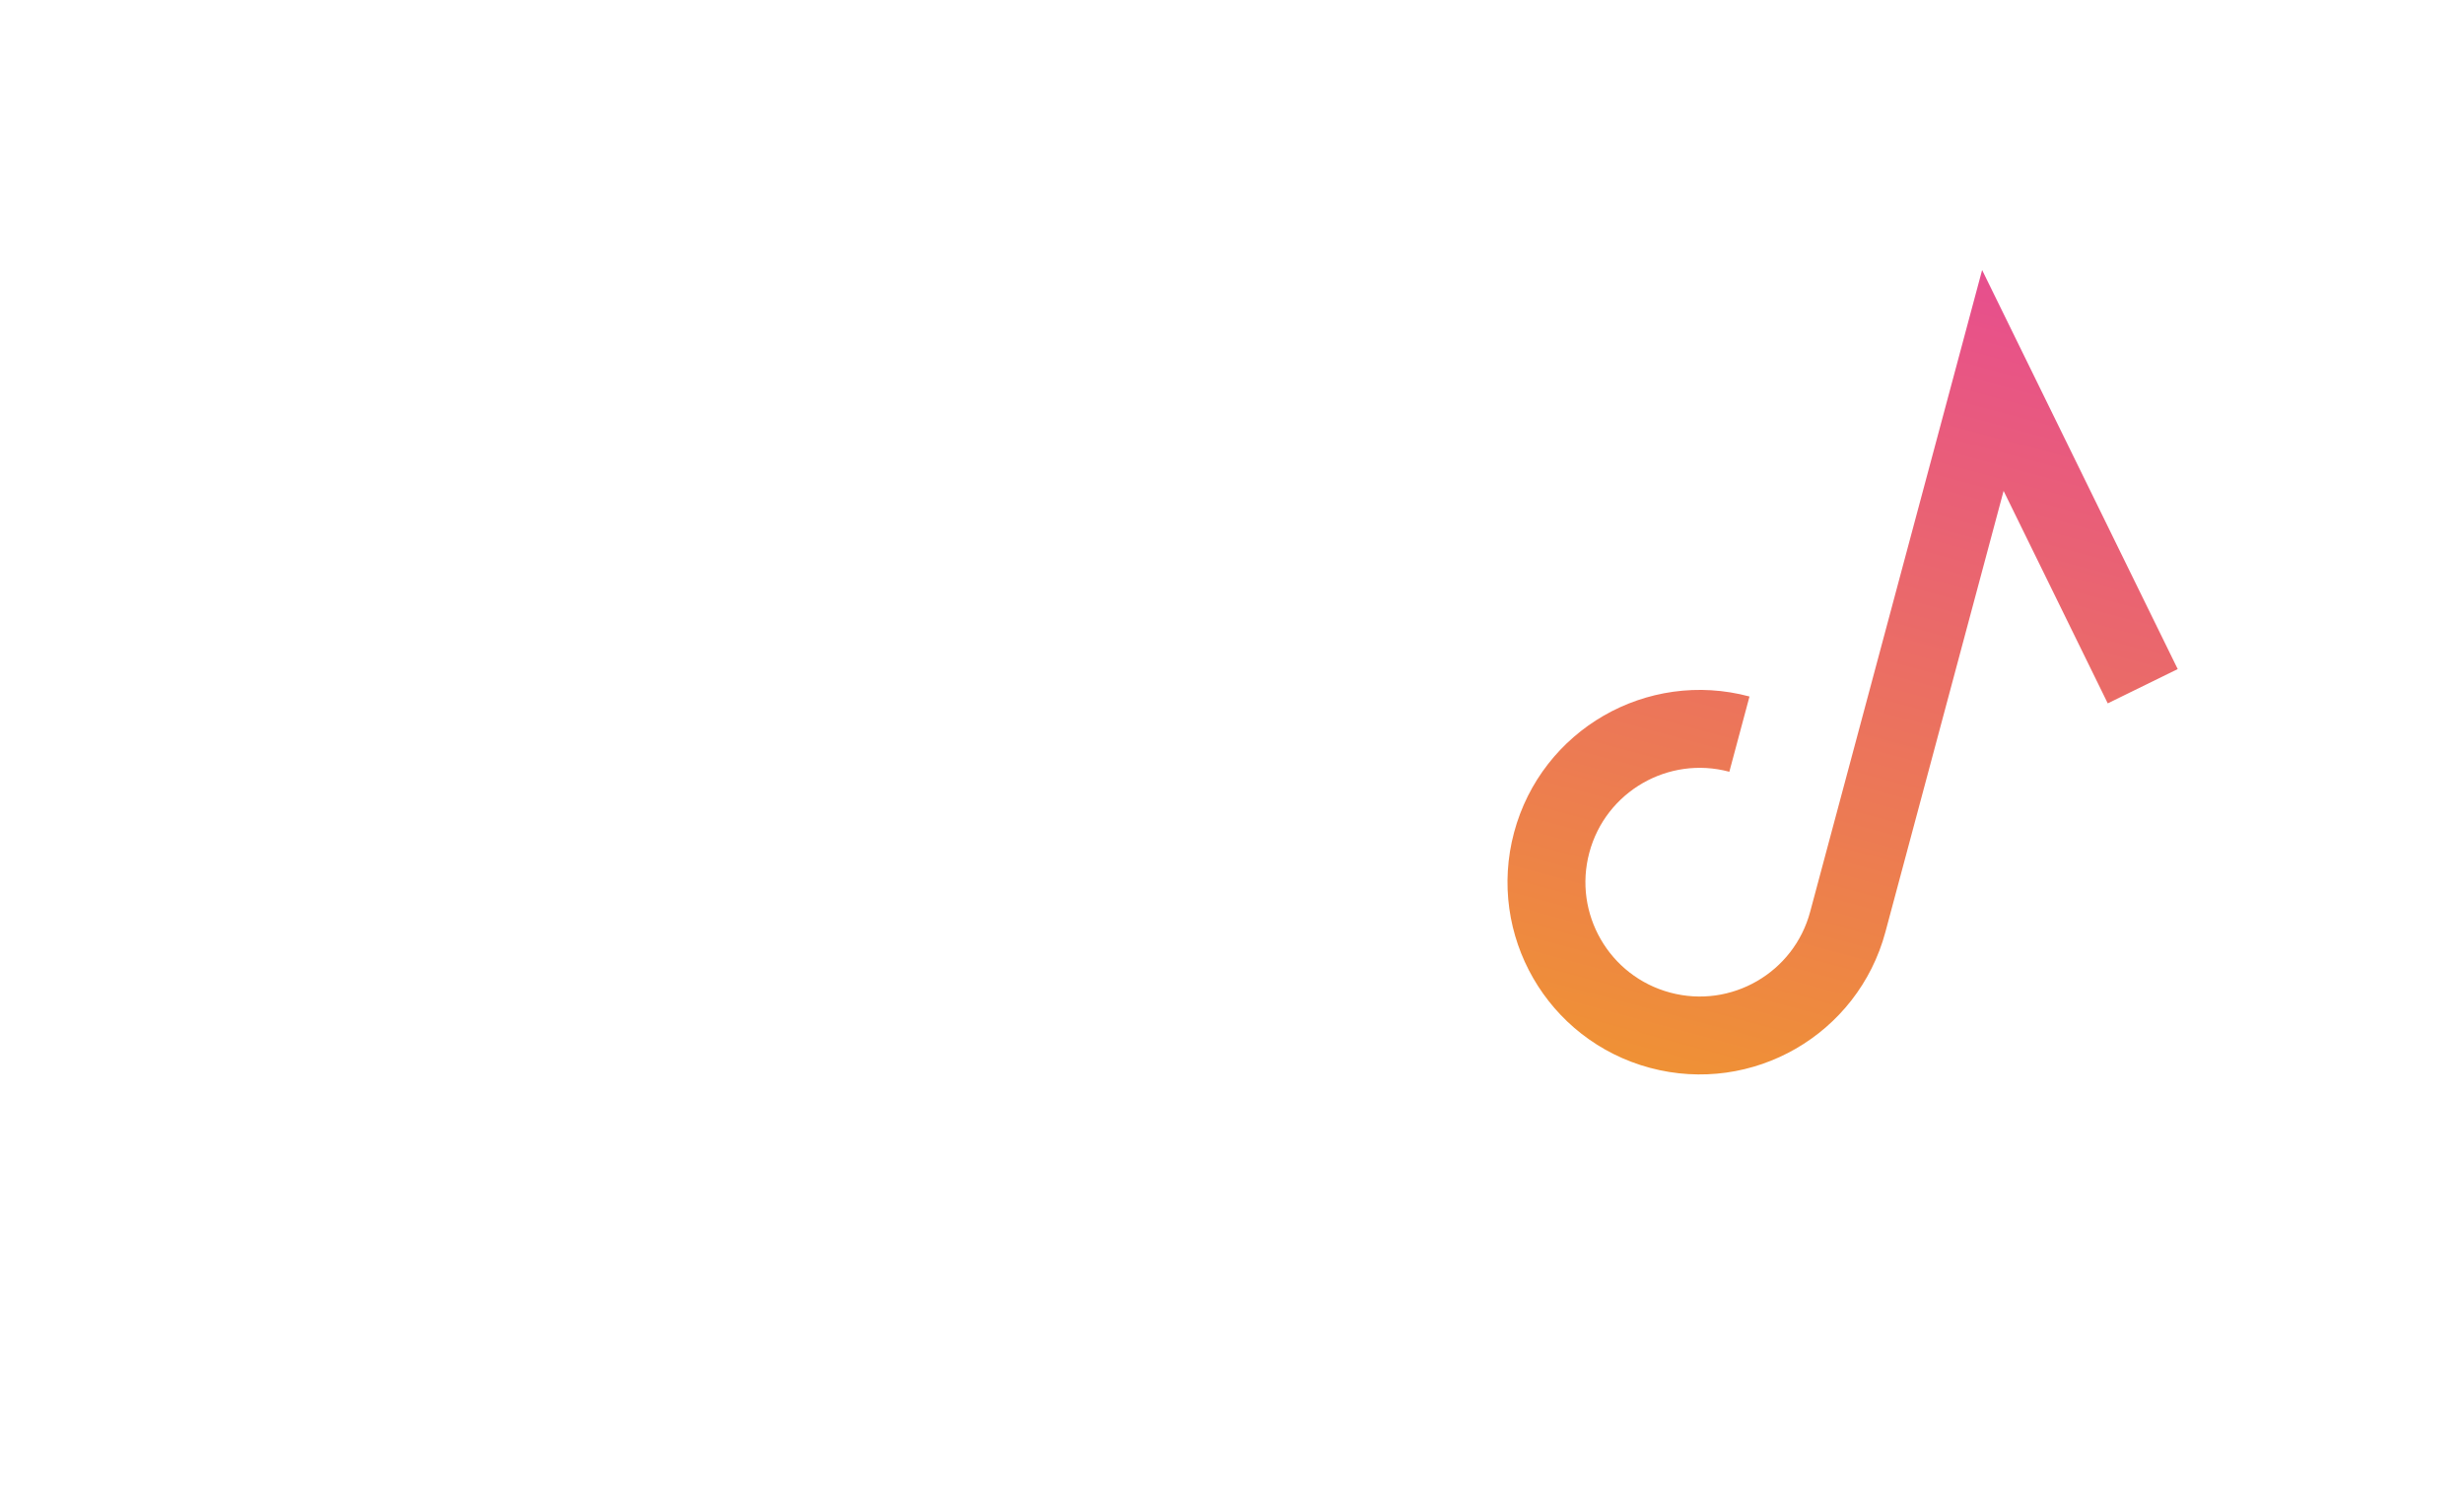
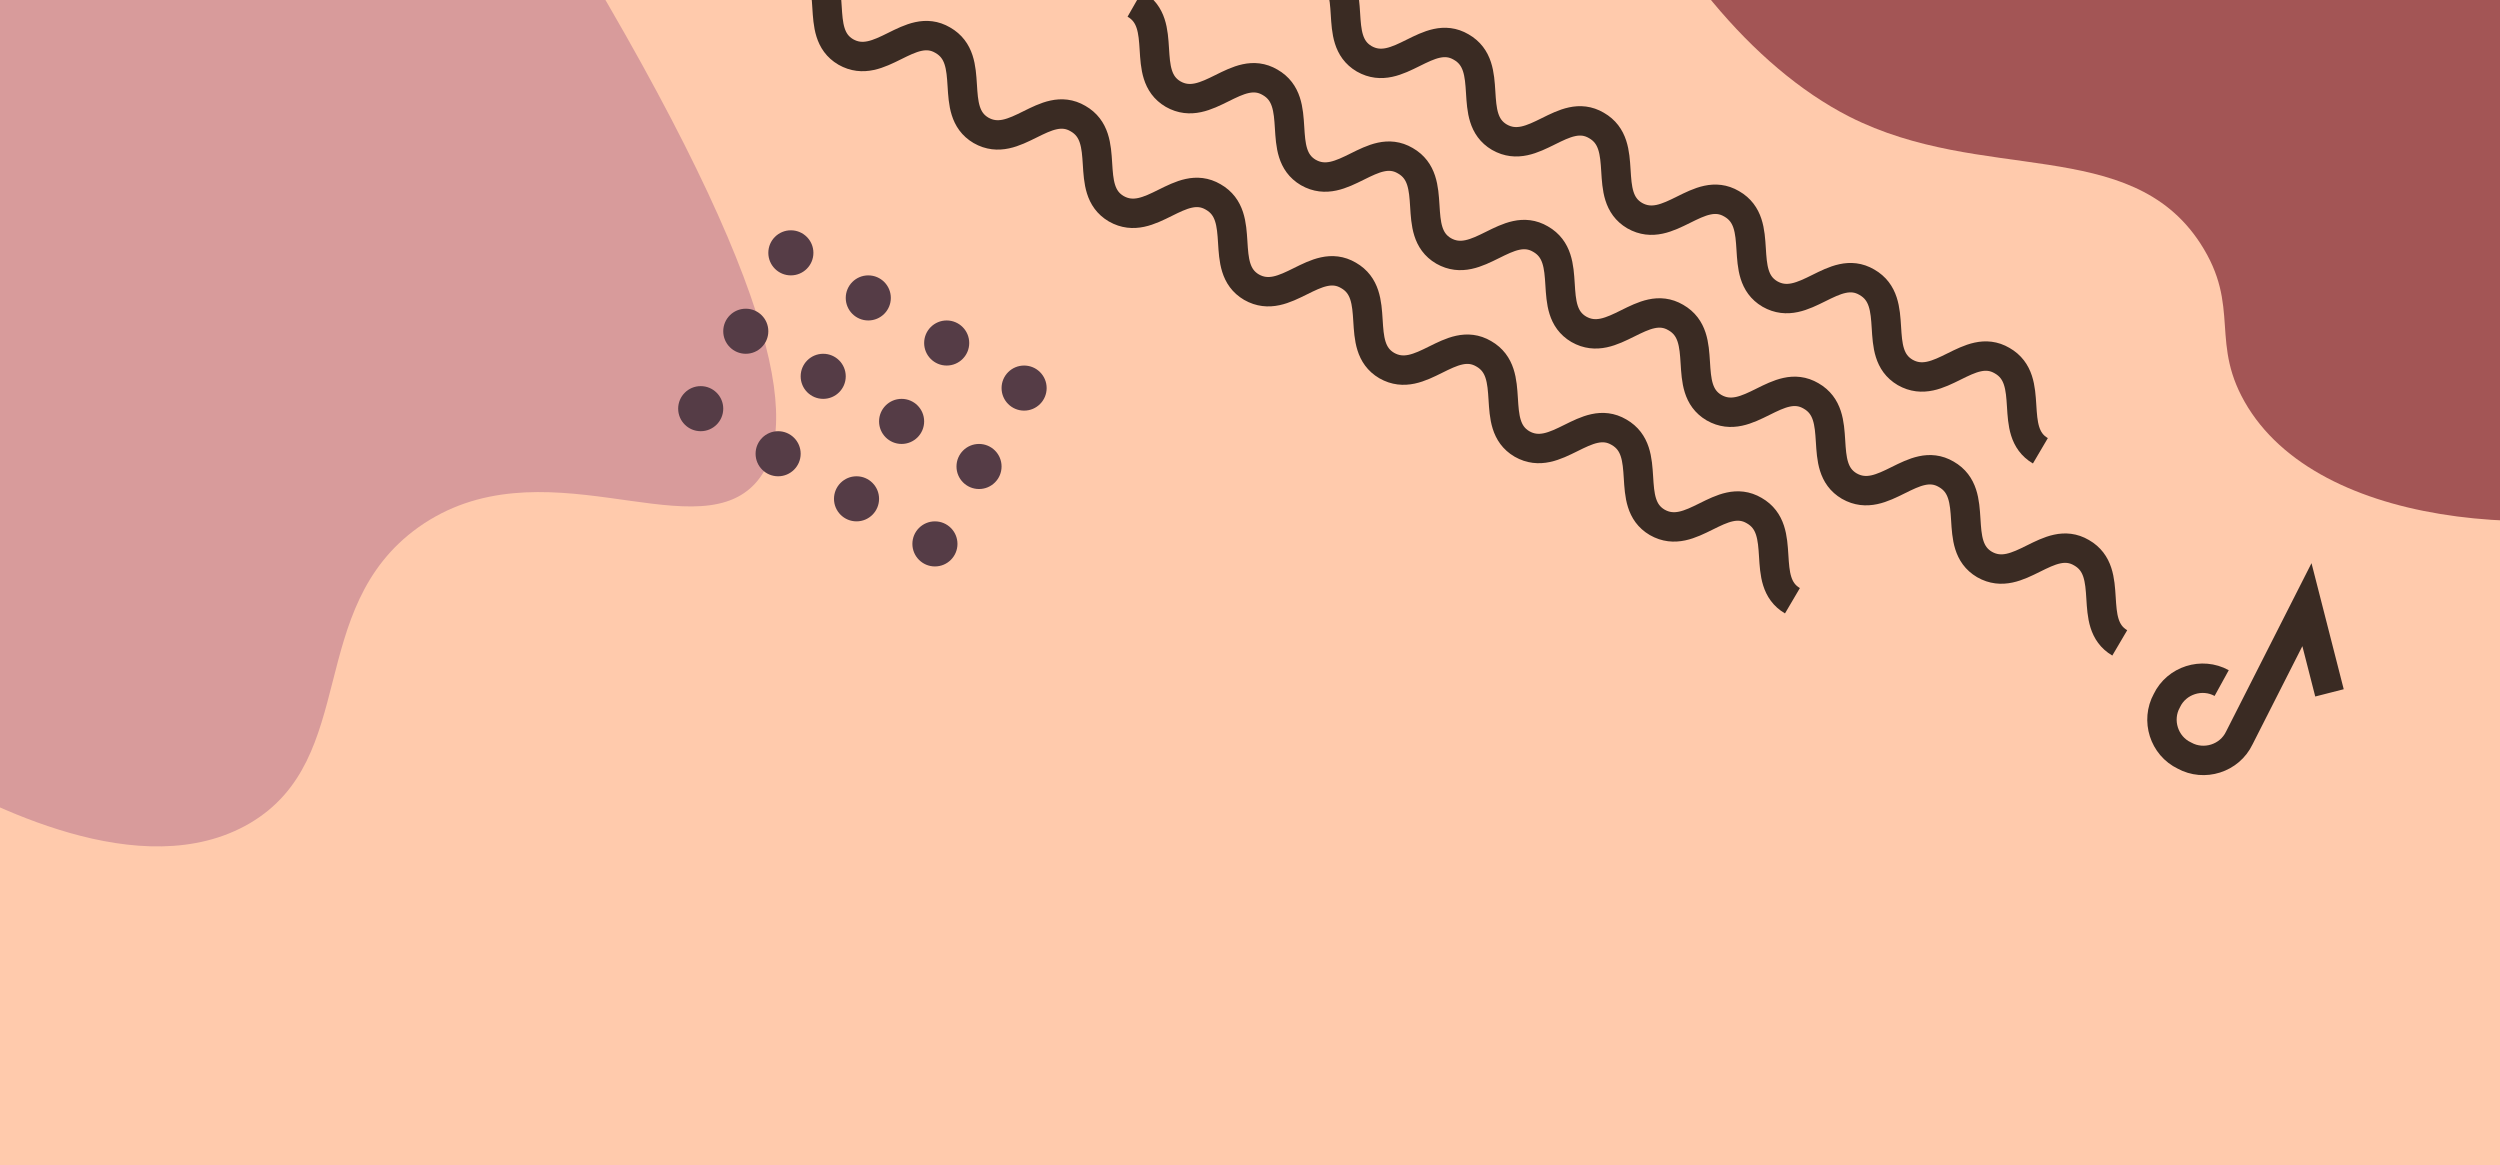
- <svg xmlns="http://www.w3.org/2000/svg" width="90mm" height="55mm" viewBox="0 0 450 275" version="1.1" id="svg8">
-   <defs id="defs2">
-     <linearGradient id="SVGID_1_" gradientUnits="userSpaceOnUse" x1="554.909" y1="-179.7" x2="554.909" y2="-774.632" gradientTransform="matrix(0.2548309,0.06828172,-0.06828172,0.2548309,166.5098,208.1204)">
-       <stop offset="0" style="stop-color:#EF9135" id="stop5" />
-       <stop offset="1" style="stop-color:#E74E8E" id="stop7" />
-     </linearGradient>
-   </defs>
+ <svg xmlns="http://www.w3.org/2000/svg" version="1.1" id="svg8" x="0px" y="0px" viewBox="0 0 255.1 118.8" style="enable-background:new 0 0 255.1 118.8;" xml:space="preserve">
+   <style type="text/css">
+ 	.st0{fill:#FFCAAC;}
+ 	.st1{fill:none;stroke:#3A2B23;stroke-width:3;stroke-miterlimit:5.669;}
+ 	.st2{fill:#D89B9B;}
+ 	.st3{fill:#A35555;}
+ 	.st4{fill:#553C46;}
+ </style>
+   <rect class="st0" width="255.1" height="155.9" />
  <g id="layer1">
-     <path class="st0" d="M 391.328,125.324 363.956,69.482 337.463,168.356 c -4.001,14.933 -19.349,23.794 -34.282,19.793 -14.933,-4.001 -23.794,-19.349 -19.793,-34.282 4.001,-14.933 19.349,-23.794 34.282,-19.793" id="path10" style="fill:none;stroke:url(#SVGID_1_);stroke-width:14.23;stroke-miterlimit:10;stroke-dasharray:none" />
+     <path id="path10" class="st1" d="M237.7,70.7l-2.3-9l-6.9,13.6c-1,2.1-3.6,2.9-5.6,1.8c-2.1-1-2.9-3.6-1.8-5.6   c1-2.1,3.6-2.9,5.6-1.8" />
  </g>
-   <style type="text/css" id="style899">
- 	.st0{fill:none;stroke:#2F2F2F;stroke-width:80;}
- 	.st1{fill:none;stroke:#2F2F2F;stroke-width:80;stroke-miterlimit:10;}
- 	.st2{fill:none;stroke:#000000;stroke-width:75;stroke-miterlimit:10;}
- </style>
+   <g>
+     <path class="st1" d="M115.8,0.4c3.5,2,0.5,7.2,3.9,9.2c3.5,2,6.5-3.2,9.9-1.2c3.5,2,0.5,7.2,3.9,9.2c3.5,2,6.5-3.2,9.9-1.2   c3.5,2,0.5,7.2,3.9,9.2c3.5,2,6.5-3.2,9.9-1.2c3.5,2,0.5,7.2,3.9,9.2c3.5,2,6.5-3.2,9.9-1.2c3.5,2,0.5,7.2,3.9,9.2   c3.5,2,6.5-3.2,9.9-1.2c3.5,2,0.5,7.2,3.9,9.2c3.5,2,6.5-3.2,9.9-1.2c3.5,2,0.5,7.2,3.9,9.2c3.5,2,6.5-3.2,9.9-1.2   c3.5,2,0.5,7.2,3.9,9.2" />
+   </g>
+   <g>
+     <path class="st1" d="M82.4-3.9c3.5,2,0.5,7.2,3.9,9.2c3.5,2,6.5-3.2,9.9-1.2c3.5,2,0.5,7.2,3.9,9.2c3.5,2,6.5-3.2,9.9-1.2   c3.5,2,0.5,7.2,3.9,9.2c3.5,2,6.5-3.2,9.9-1.2c3.5,2,0.5,7.2,3.9,9.2c3.5,2,6.5-3.2,9.9-1.2c3.5,2,0.5,7.2,3.9,9.2   c3.5,2,6.5-3.2,9.9-1.2c3.5,2,0.5,7.2,3.9,9.2c3.5,2,6.5-3.2,9.9-1.2c3.5,2,0.5,7.2,3.9,9.2c3.5,2,6.5-3.2,9.9-1.2   c3.5,2,0.5,7.2,3.9,9.2" />
+   </g>
+   <g>
+     <path class="st1" d="M107.7-19.2c3.5,2,0.5,7.2,3.9,9.2c3.5,2,6.5-3.2,9.9-1.2c3.5,2,0.5,7.2,3.9,9.2c3.5,2,6.5-3.2,9.9-1.2   c3.5,2,0.5,7.2,3.9,9.2c3.5,2,6.5-3.2,9.9-1.2c3.5,2,0.5,7.2,3.9,9.2c3.5,2,6.5-3.2,9.9-1.2c3.5,2,0.5,7.2,3.9,9.2   c3.5,2,6.5-3.2,9.9-1.2c3.5,2,0.5,7.2,3.9,9.2c3.5,2,6.5-3.2,9.9-1.2c3.5,2,0.5,7.2,3.9,9.2c3.5,2,6.5-3.2,9.9-1.2   c3.5,2,0.5,7.2,3.9,9.2" />
+   </g>
+   <path class="st2" d="M58.1-6.2c22.2,36.7,23.7,50.7,18.8,55.7C70.5,56,55.1,45,42.7,53.8c-11.6,8.3-6,23.6-17.2,30.2  c-11.1,6.5-27-2.1-32.9-5.3c-15.2-8.2-30.8-25.6-26.9-37.8c2-6.3,7.1-5.8,8.9-12.2c3.1-10.7-10.6-18.2-14.7-31.1  c-6.1-19,8.6-48.2,29-55.4C12.5-66,48.5-46.7,58.1-6.2z" />
+   <path class="st3" d="M246.9-69.2c45.2,11.2,58.1,21.1,59.3,29c1.6,10.2-17.4,13.8-17.6,30.6C288.4,6.3,305,13.8,303.6,28  C302.3,42,285,47.9,278.5,50c-16.6,5.6-41.1,4.4-49.1-8.4c-4.1-6.6-0.6-10.2-4.9-16.8c-7.2-11-22.2-6-35.8-12.9  c-20-10.2-35.8-45-29.1-66.8C167.3-80,206.3-93.4,246.9-69.2z" />
+   <g>
+     <circle class="st4" cx="71.5" cy="41.7" r="2.3" />
+     <circle class="st4" cx="76.1" cy="33.8" r="2.3" />
+     <circle class="st4" cx="80.7" cy="25.8" r="2.3" />
+     <circle class="st4" cx="79.4" cy="46.3" r="2.3" />
+     <circle class="st4" cx="84" cy="38.4" r="2.3" />
+     <circle class="st4" cx="88.6" cy="30.4" r="2.3" />
+     <circle class="st4" cx="87.4" cy="50.9" r="2.3" />
+     <circle class="st4" cx="92" cy="43" r="2.3" />
+     <circle class="st4" cx="96.6" cy="35" r="2.3" />
+     <circle class="st4" cx="95.4" cy="55.5" r="2.3" />
+     <circle class="st4" cx="99.9" cy="47.6" r="2.3" />
+     <circle class="st4" cx="104.5" cy="39.6" r="2.3" />
+   </g>
</svg>
